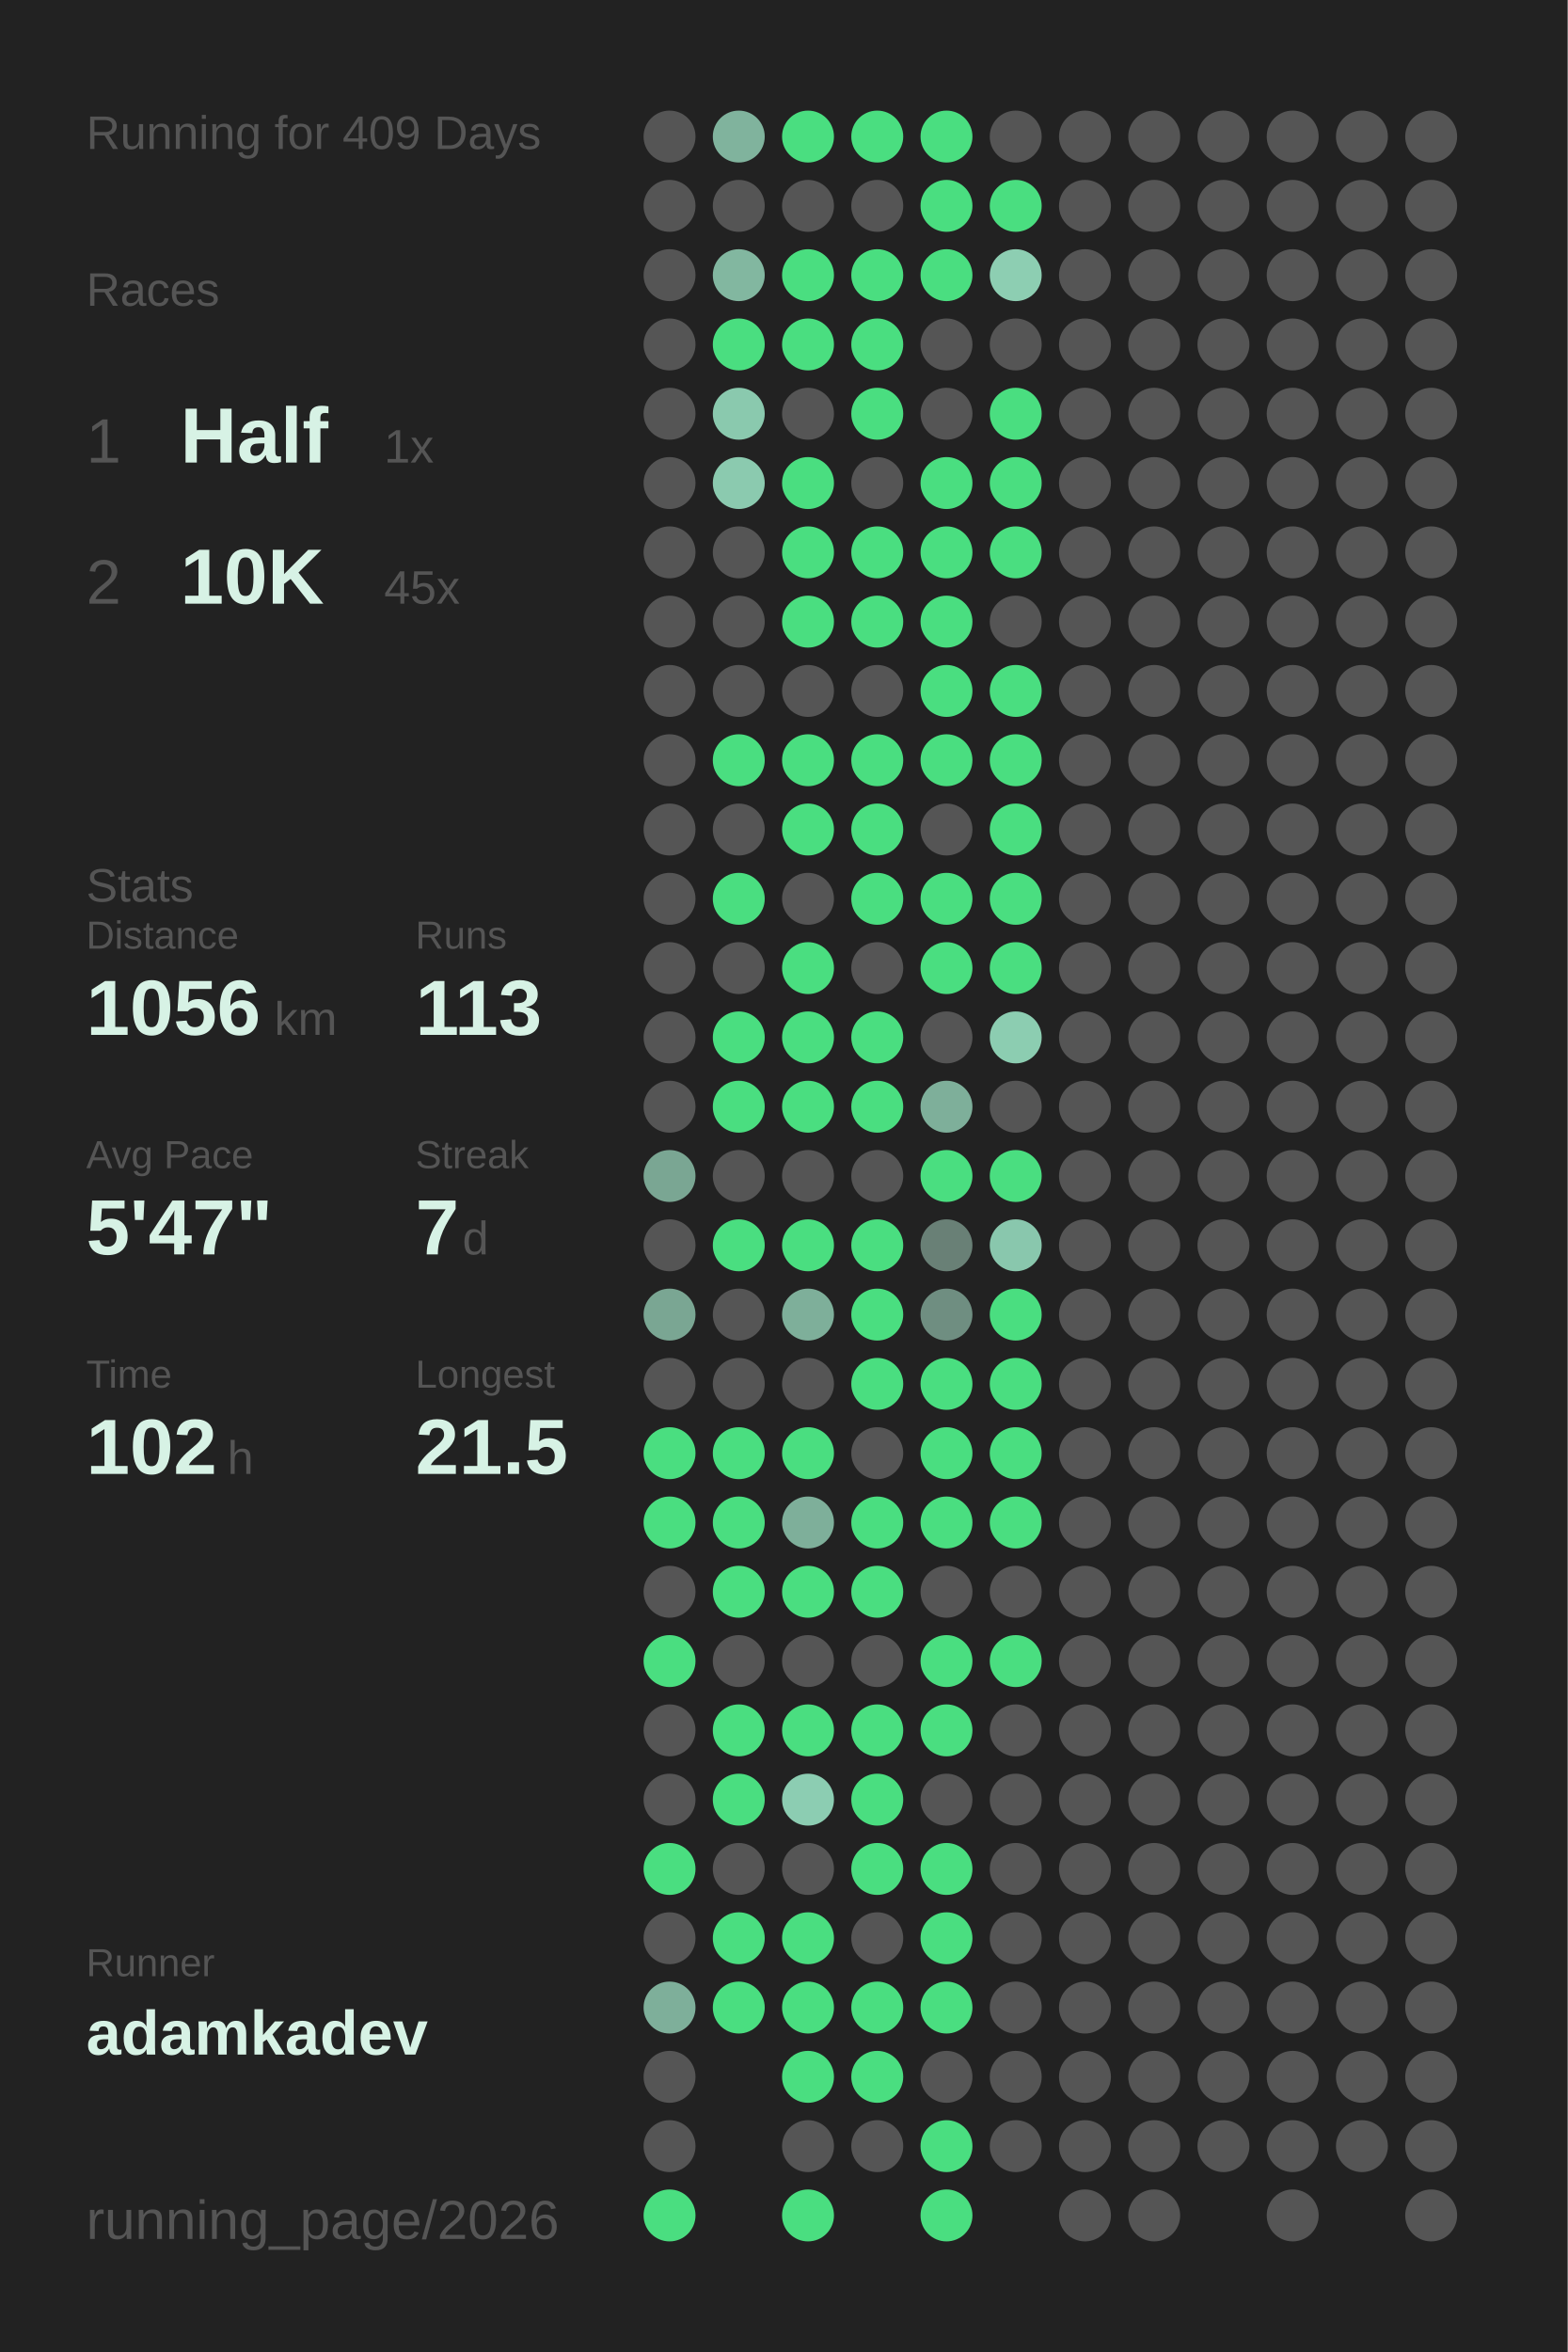
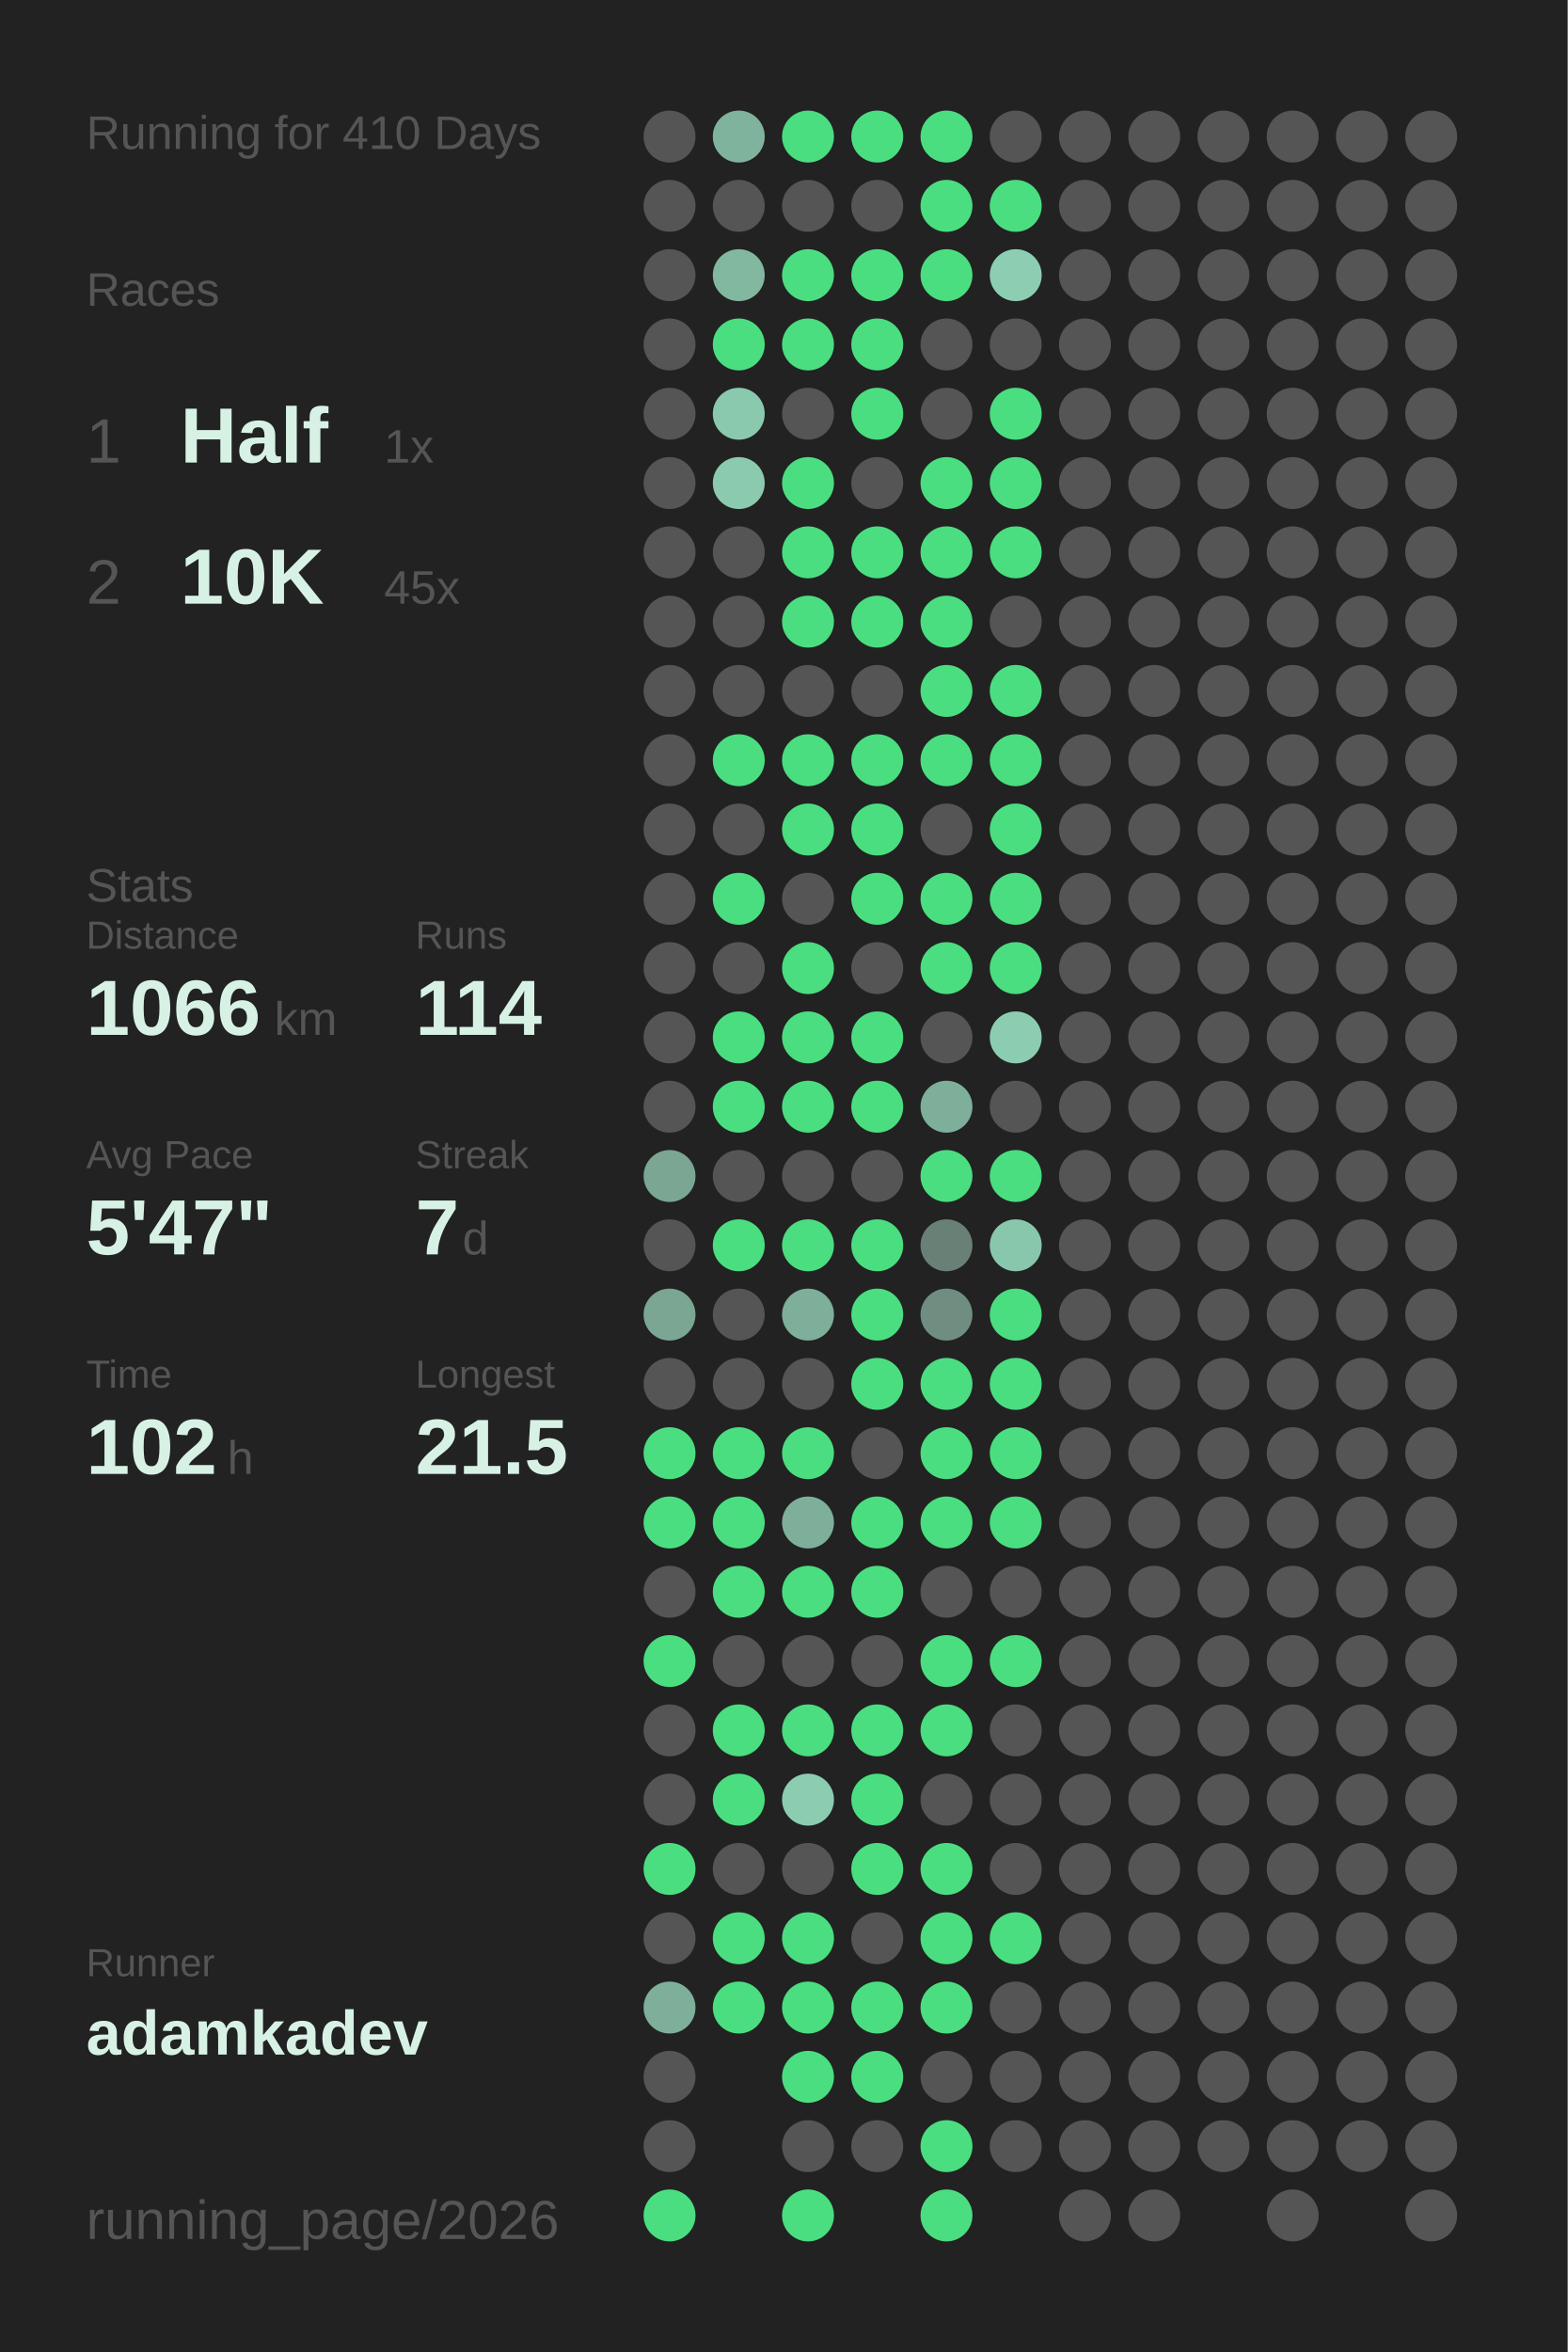
<svg xmlns="http://www.w3.org/2000/svg" baseProfile="full" height="300mm" version="1.1" viewBox="0,0,200,300" width="200mm">
  <defs />
  <rect fill="#222222" height="300" width="200" x="0" y="0" />
-   <text fill="#555555" style="font-size:6px; font-family:Arial;" x="11" y="19">Running for 409 Days</text>
+   <text fill="#555555" style="font-size:6px; font-family:Arial;" x="11" y="19">Running for 410 Days</text>
  <text fill="#555555" style="font-size:6px; font-family:Arial;" x="11" y="39">Races</text>
  <text fill="#555555" style="font-size:8px; font-family:Arial;" x="11" y="59">1</text>
  <text fill="#D7F2E5" style="font-size:10px; font-family:Arial; font-weight:bold;" x="23" y="59">Half</text>
  <text fill="#555555" style="font-size:6px; font-family:Arial;" x="49" y="59">1x</text>
  <text fill="#555555" style="font-size:8px; font-family:Arial;" x="11" y="77">2</text>
  <text fill="#D7F2E5" style="font-size:10px; font-family:Arial; font-weight:bold;" x="23" y="77">10K</text>
  <text fill="#555555" style="font-size:6px; font-family:Arial;" x="49" y="77">45x</text>
  <text fill="#555555" style="font-size:6px; font-family:Arial;" x="11" y="115">Stats</text>
  <text fill="#555555" style="font-size:5px; font-family:Arial;" x="11" y="121">Distance</text>
-   <text fill="#D7F2E5" style="font-size:10px; font-family:Arial; font-weight:bold;" x="11" y="132">1056</text>
+   <text fill="#D7F2E5" style="font-size:10px; font-family:Arial; font-weight:bold;" x="11" y="132">1066</text>
  <text fill="#555555" style="font-size:6px; font-family:Arial;" x="35" y="132">km</text>
  <text fill="#555555" style="font-size:5px; font-family:Arial;" x="53" y="121">Runs</text>
-   <text fill="#D7F2E5" style="font-size:10px; font-family:Arial; font-weight:bold;" x="53" y="132">113</text>
+   <text fill="#D7F2E5" style="font-size:10px; font-family:Arial; font-weight:bold;" x="53" y="132">114</text>
  <text fill="#555555" style="font-size:5px; font-family:Arial;" x="11" y="149">Avg Pace</text>
  <text fill="#D7F2E5" style="font-size:10px; font-family:Arial; font-weight:bold;" x="11" y="160">5'47"</text>
  <text fill="#555555" style="font-size:5px; font-family:Arial;" x="53" y="149">Streak</text>
  <text fill="#D7F2E5" style="font-size:10px; font-family:Arial; font-weight:bold;" x="53" y="160">7</text>
  <text fill="#555555" style="font-size:6px; font-family:Arial;" x="59" y="160">d</text>
  <text fill="#555555" style="font-size:5px; font-family:Arial;" x="11" y="177">Time</text>
  <text fill="#D7F2E5" style="font-size:10px; font-family:Arial; font-weight:bold;" x="11" y="188">102</text>
  <text fill="#555555" style="font-size:6px; font-family:Arial;" x="29" y="188">h</text>
  <text fill="#555555" style="font-size:5px; font-family:Arial;" x="53" y="177">Longest</text>
  <text fill="#D7F2E5" style="font-size:10px; font-family:Arial; font-weight:bold;" x="53" y="188">21.5</text>
  <text fill="#555555" style="font-size:5px; font-family:Arial;" x="11" y="252.065">Runner</text>
  <text fill="#D7F2E5" style="font-size:8px; font-family:Arial; font-weight:bold;" x="11" y="262.065">adamkadev</text>
  <text fill="#555555" style="font-size:7px; font-family:Arial;" x="11" y="285.581">running_page/2026</text>
  <circle cx="85.417" cy="17.419" fill="#555555" r="3.312" />
  <circle cx="85.417" cy="26.258" fill="#555555" r="3.312" />
  <circle cx="85.417" cy="35.097" fill="#555555" r="3.312" />
  <circle cx="85.417" cy="43.935" fill="#555555" r="3.312" />
  <circle cx="85.417" cy="52.774" fill="#555555" r="3.312" />
  <circle cx="85.417" cy="61.613" fill="#555555" r="3.312" />
  <circle cx="85.417" cy="70.452" fill="#555555" r="3.312" />
  <circle cx="85.417" cy="79.29" fill="#555555" r="3.312" />
  <circle cx="85.417" cy="88.129" fill="#555555" r="3.312" />
  <circle cx="85.417" cy="96.968" fill="#555555" r="3.312" />
  <circle cx="85.417" cy="105.806" fill="#555555" r="3.312" />
  <circle cx="85.417" cy="114.645" fill="#555555" r="3.312" />
  <circle cx="85.417" cy="123.484" fill="#555555" r="3.312" />
  <circle cx="85.417" cy="132.323" fill="#555555" r="3.312" />
  <circle cx="85.417" cy="141.161" fill="#555555" r="3.312" />
  <circle cx="85.417" cy="150" fill="#7aa693" r="3.312" />
  <circle cx="85.417" cy="158.839" fill="#555555" r="3.312" />
  <circle cx="85.417" cy="167.677" fill="#7aa693" r="3.312" />
  <circle cx="85.417" cy="176.516" fill="#555555" r="3.312" />
  <circle cx="85.417" cy="185.355" fill="#4ADE80" r="3.312" />
  <circle cx="85.417" cy="194.194" fill="#4ADE80" r="3.312" />
  <circle cx="85.417" cy="203.032" fill="#555555" r="3.312" />
  <circle cx="85.417" cy="211.871" fill="#4ADE80" r="3.312" />
  <circle cx="85.417" cy="220.71" fill="#555555" r="3.312" />
  <circle cx="85.417" cy="229.548" fill="#555555" r="3.312" />
  <circle cx="85.417" cy="238.387" fill="#4ADE80" r="3.312" />
  <circle cx="85.417" cy="247.226" fill="#555555" r="3.312" />
  <circle cx="85.417" cy="256.065" fill="#7eaf9a" r="3.312" />
  <circle cx="85.417" cy="264.903" fill="#555555" r="3.312" />
  <circle cx="85.417" cy="273.742" fill="#555555" r="3.312" />
  <circle cx="85.417" cy="282.581" fill="#4ADE80" r="3.312" />
  <circle cx="94.25" cy="17.419" fill="#80b39d" r="3.312" />
  <circle cx="94.25" cy="26.258" fill="#555555" r="3.312" />
  <circle cx="94.25" cy="35.097" fill="#82b7a0" r="3.312" />
  <circle cx="94.25" cy="43.935" fill="#4ADE80" r="3.312" />
  <circle cx="94.25" cy="52.774" fill="#8ac9ae" r="3.312" />
  <circle cx="94.25" cy="61.613" fill="#8bcaaf" r="3.312" />
  <circle cx="94.25" cy="70.452" fill="#555555" r="3.312" />
  <circle cx="94.25" cy="79.29" fill="#555555" r="3.312" />
  <circle cx="94.25" cy="88.129" fill="#555555" r="3.312" />
  <circle cx="94.25" cy="96.968" fill="#4ADE80" r="3.312" />
  <circle cx="94.25" cy="105.806" fill="#555555" r="3.312" />
  <circle cx="94.25" cy="114.645" fill="#4ADE80" r="3.312" />
  <circle cx="94.25" cy="123.484" fill="#555555" r="3.312" />
  <circle cx="94.25" cy="132.323" fill="#4ADE80" r="3.312" />
  <circle cx="94.25" cy="141.161" fill="#4ADE80" r="3.312" />
  <circle cx="94.25" cy="150" fill="#555555" r="3.312" />
  <circle cx="94.25" cy="158.839" fill="#4ADE80" r="3.312" />
  <circle cx="94.25" cy="167.677" fill="#555555" r="3.312" />
  <circle cx="94.25" cy="176.516" fill="#555555" r="3.312" />
  <circle cx="94.25" cy="185.355" fill="#4ADE80" r="3.312" />
  <circle cx="94.25" cy="194.194" fill="#4ADE80" r="3.312" />
  <circle cx="94.25" cy="203.032" fill="#4ADE80" r="3.312" />
  <circle cx="94.25" cy="211.871" fill="#555555" r="3.312" />
  <circle cx="94.25" cy="220.71" fill="#4ADE80" r="3.312" />
  <circle cx="94.25" cy="229.548" fill="#4ADE80" r="3.312" />
  <circle cx="94.25" cy="238.387" fill="#555555" r="3.312" />
  <circle cx="94.25" cy="247.226" fill="#4ADE80" r="3.312" />
  <circle cx="94.25" cy="256.065" fill="#4ADE80" r="3.312" />
  <circle cx="103.083" cy="17.419" fill="#4ADE80" r="3.312" />
  <circle cx="103.083" cy="26.258" fill="#555555" r="3.312" />
  <circle cx="103.083" cy="35.097" fill="#4ADE80" r="3.312" />
  <circle cx="103.083" cy="43.935" fill="#4ADE80" r="3.312" />
  <circle cx="103.083" cy="52.774" fill="#555555" r="3.312" />
  <circle cx="103.083" cy="61.613" fill="#4ADE80" r="3.312" />
  <circle cx="103.083" cy="70.452" fill="#4ADE80" r="3.312" />
  <circle cx="103.083" cy="79.29" fill="#4ADE80" r="3.312" />
  <circle cx="103.083" cy="88.129" fill="#555555" r="3.312" />
  <circle cx="103.083" cy="96.968" fill="#4ADE80" r="3.312" />
  <circle cx="103.083" cy="105.806" fill="#4ADE80" r="3.312" />
  <circle cx="103.083" cy="114.645" fill="#555555" r="3.312" />
  <circle cx="103.083" cy="123.484" fill="#4ADE80" r="3.312" />
  <circle cx="103.083" cy="132.323" fill="#4ADE80" r="3.312" />
  <circle cx="103.083" cy="141.161" fill="#4ADE80" r="3.312" />
  <circle cx="103.083" cy="150" fill="#555555" r="3.312" />
  <circle cx="103.083" cy="158.839" fill="#4ADE80" r="3.312" />
  <circle cx="103.083" cy="167.677" fill="#7eaf9a" r="3.312" />
  <circle cx="103.083" cy="176.516" fill="#555555" r="3.312" />
  <circle cx="103.083" cy="185.355" fill="#4ADE80" r="3.312" />
  <circle cx="103.083" cy="194.194" fill="#7eaf9a" r="3.312" />
  <circle cx="103.083" cy="203.032" fill="#4ADE80" r="3.312" />
  <circle cx="103.083" cy="211.871" fill="#555555" r="3.312" />
  <circle cx="103.083" cy="220.71" fill="#4ADE80" r="3.312" />
  <circle cx="103.083" cy="229.548" fill="#8ccdb2" r="3.312" />
  <circle cx="103.083" cy="238.387" fill="#555555" r="3.312" />
  <circle cx="103.083" cy="247.226" fill="#4ADE80" r="3.312" />
  <circle cx="103.083" cy="256.065" fill="#4ADE80" r="3.312" />
  <circle cx="103.083" cy="264.903" fill="#4ADE80" r="3.312" />
  <circle cx="103.083" cy="273.742" fill="#555555" r="3.312" />
  <circle cx="103.083" cy="282.581" fill="#4ADE80" r="3.312" />
  <circle cx="111.917" cy="17.419" fill="#4ADE80" r="3.312" />
  <circle cx="111.917" cy="26.258" fill="#555555" r="3.312" />
  <circle cx="111.917" cy="35.097" fill="#4ADE80" r="3.312" />
  <circle cx="111.917" cy="43.935" fill="#4ADE80" r="3.312" />
  <circle cx="111.917" cy="52.774" fill="#4ADE80" r="3.312" />
  <circle cx="111.917" cy="61.613" fill="#555555" r="3.312" />
  <circle cx="111.917" cy="70.452" fill="#4ADE80" r="3.312" />
  <circle cx="111.917" cy="79.29" fill="#4ADE80" r="3.312" />
  <circle cx="111.917" cy="88.129" fill="#555555" r="3.312" />
  <circle cx="111.917" cy="96.968" fill="#4ADE80" r="3.312" />
  <circle cx="111.917" cy="105.806" fill="#4ADE80" r="3.312" />
  <circle cx="111.917" cy="114.645" fill="#4ADE80" r="3.312" />
  <circle cx="111.917" cy="123.484" fill="#555555" r="3.312" />
  <circle cx="111.917" cy="132.323" fill="#4ADE80" r="3.312" />
  <circle cx="111.917" cy="141.161" fill="#4ADE80" r="3.312" />
  <circle cx="111.917" cy="150" fill="#555555" r="3.312" />
  <circle cx="111.917" cy="158.839" fill="#4ADE80" r="3.312" />
  <circle cx="111.917" cy="167.677" fill="#4ADE80" r="3.312" />
  <circle cx="111.917" cy="176.516" fill="#4ADE80" r="3.312" />
  <circle cx="111.917" cy="185.355" fill="#555555" r="3.312" />
  <circle cx="111.917" cy="194.194" fill="#4ADE80" r="3.312" />
  <circle cx="111.917" cy="203.032" fill="#4ADE80" r="3.312" />
  <circle cx="111.917" cy="211.871" fill="#555555" r="3.312" />
  <circle cx="111.917" cy="220.71" fill="#4ADE80" r="3.312" />
  <circle cx="111.917" cy="229.548" fill="#4ADE80" r="3.312" />
  <circle cx="111.917" cy="238.387" fill="#4ADE80" r="3.312" />
  <circle cx="111.917" cy="247.226" fill="#555555" r="3.312" />
  <circle cx="111.917" cy="256.065" fill="#4ADE80" r="3.312" />
  <circle cx="111.917" cy="264.903" fill="#4ADE80" r="3.312" />
  <circle cx="111.917" cy="273.742" fill="#555555" r="3.312" />
  <circle cx="120.75" cy="17.419" fill="#4ADE80" r="3.312" />
  <circle cx="120.75" cy="26.258" fill="#4ADE80" r="3.312" />
  <circle cx="120.75" cy="35.097" fill="#4ADE80" r="3.312" />
  <circle cx="120.75" cy="43.935" fill="#555555" r="3.312" />
  <circle cx="120.75" cy="52.774" fill="#555555" r="3.312" />
  <circle cx="120.75" cy="61.613" fill="#4ADE80" r="3.312" />
  <circle cx="120.75" cy="70.452" fill="#4ADE80" r="3.312" />
  <circle cx="120.75" cy="79.29" fill="#4ADE80" r="3.312" />
  <circle cx="120.75" cy="88.129" fill="#4ADE80" r="3.312" />
  <circle cx="120.75" cy="96.968" fill="#4ADE80" r="3.312" />
  <circle cx="120.75" cy="105.806" fill="#555555" r="3.312" />
  <circle cx="120.75" cy="114.645" fill="#4ADE80" r="3.312" />
  <circle cx="120.75" cy="123.484" fill="#4ADE80" r="3.312" />
  <circle cx="120.75" cy="132.323" fill="#555555" r="3.312" />
  <circle cx="120.75" cy="141.161" fill="#7eaf9a" r="3.312" />
  <circle cx="120.75" cy="150" fill="#4ADE80" r="3.312" />
  <circle cx="120.75" cy="158.839" fill="#698076" r="3.312" />
  <circle cx="120.75" cy="167.677" fill="#6f8e81" r="3.312" />
  <circle cx="120.75" cy="176.516" fill="#4ADE80" r="3.312" />
  <circle cx="120.75" cy="185.355" fill="#4ADE80" r="3.312" />
  <circle cx="120.75" cy="194.194" fill="#4ADE80" r="3.312" />
  <circle cx="120.75" cy="203.032" fill="#555555" r="3.312" />
  <circle cx="120.75" cy="211.871" fill="#4ADE80" r="3.312" />
  <circle cx="120.75" cy="220.71" fill="#4ADE80" r="3.312" />
  <circle cx="120.75" cy="229.548" fill="#555555" r="3.312" />
  <circle cx="120.75" cy="238.387" fill="#4ADE80" r="3.312" />
  <circle cx="120.75" cy="247.226" fill="#4ADE80" r="3.312" />
  <circle cx="120.75" cy="256.065" fill="#4ADE80" r="3.312" />
  <circle cx="120.75" cy="264.903" fill="#555555" r="3.312" />
  <circle cx="120.75" cy="273.742" fill="#4ADE80" r="3.312" />
  <circle cx="120.75" cy="282.581" fill="#4ADE80" r="3.312" />
  <circle cx="129.583" cy="17.419" fill="#555555" r="3.312" />
  <circle cx="129.583" cy="26.258" fill="#4ADE80" r="3.312" />
  <circle cx="129.583" cy="35.097" fill="#8dceb2" r="3.312" />
  <circle cx="129.583" cy="43.935" fill="#555555" r="3.312" />
  <circle cx="129.583" cy="52.774" fill="#4ADE80" r="3.312" />
  <circle cx="129.583" cy="61.613" fill="#4ADE80" r="3.312" />
  <circle cx="129.583" cy="70.452" fill="#4ADE80" r="3.312" />
  <circle cx="129.583" cy="79.29" fill="#555555" r="3.312" />
  <circle cx="129.583" cy="88.129" fill="#4ADE80" r="3.312" />
  <circle cx="129.583" cy="96.968" fill="#4ADE80" r="3.312" />
  <circle cx="129.583" cy="105.806" fill="#4ADE80" r="3.312" />
  <circle cx="129.583" cy="114.645" fill="#4ADE80" r="3.312" />
  <circle cx="129.583" cy="123.484" fill="#4ADE80" r="3.312" />
  <circle cx="129.583" cy="132.323" fill="#8ccdb1" r="3.312" />
  <circle cx="129.583" cy="141.161" fill="#555555" r="3.312" />
  <circle cx="129.583" cy="150" fill="#4ADE80" r="3.312" />
  <circle cx="129.583" cy="158.839" fill="#89c7ad" r="3.312" />
  <circle cx="129.583" cy="167.677" fill="#4ADE80" r="3.312" />
  <circle cx="129.583" cy="176.516" fill="#4ADE80" r="3.312" />
  <circle cx="129.583" cy="185.355" fill="#4ADE80" r="3.312" />
  <circle cx="129.583" cy="194.194" fill="#4ADE80" r="3.312" />
  <circle cx="129.583" cy="203.032" fill="#555555" r="3.312" />
  <circle cx="129.583" cy="211.871" fill="#4ADE80" r="3.312" />
  <circle cx="129.583" cy="220.71" fill="#555555" r="3.312" />
  <circle cx="129.583" cy="229.548" fill="#555555" r="3.312" />
  <circle cx="129.583" cy="238.387" fill="#555555" r="3.312" />
-   <circle cx="129.583" cy="247.226" fill="#555555" r="3.312" />
+   <circle cx="129.583" cy="247.226" fill="#4ADE80" r="3.312" />
  <circle cx="129.583" cy="256.065" fill="#555555" r="3.312" />
  <circle cx="129.583" cy="264.903" fill="#555555" r="3.312" />
  <circle cx="129.583" cy="273.742" fill="#555555" r="3.312" />
  <circle cx="138.417" cy="17.419" fill="#555555" r="3.312" />
  <circle cx="138.417" cy="26.258" fill="#555555" r="3.312" />
  <circle cx="138.417" cy="35.097" fill="#555555" r="3.312" />
  <circle cx="138.417" cy="43.935" fill="#555555" r="3.312" />
  <circle cx="138.417" cy="52.774" fill="#555555" r="3.312" />
  <circle cx="138.417" cy="61.613" fill="#555555" r="3.312" />
  <circle cx="138.417" cy="70.452" fill="#555555" r="3.312" />
  <circle cx="138.417" cy="79.29" fill="#555555" r="3.312" />
  <circle cx="138.417" cy="88.129" fill="#555555" r="3.312" />
  <circle cx="138.417" cy="96.968" fill="#555555" r="3.312" />
  <circle cx="138.417" cy="105.806" fill="#555555" r="3.312" />
  <circle cx="138.417" cy="114.645" fill="#555555" r="3.312" />
  <circle cx="138.417" cy="123.484" fill="#555555" r="3.312" />
  <circle cx="138.417" cy="132.323" fill="#555555" r="3.312" />
  <circle cx="138.417" cy="141.161" fill="#555555" r="3.312" />
  <circle cx="138.417" cy="150" fill="#555555" r="3.312" />
  <circle cx="138.417" cy="158.839" fill="#555555" r="3.312" />
  <circle cx="138.417" cy="167.677" fill="#555555" r="3.312" />
  <circle cx="138.417" cy="176.516" fill="#555555" r="3.312" />
  <circle cx="138.417" cy="185.355" fill="#555555" r="3.312" />
  <circle cx="138.417" cy="194.194" fill="#555555" r="3.312" />
  <circle cx="138.417" cy="203.032" fill="#555555" r="3.312" />
  <circle cx="138.417" cy="211.871" fill="#555555" r="3.312" />
  <circle cx="138.417" cy="220.71" fill="#555555" r="3.312" />
  <circle cx="138.417" cy="229.548" fill="#555555" r="3.312" />
  <circle cx="138.417" cy="238.387" fill="#555555" r="3.312" />
  <circle cx="138.417" cy="247.226" fill="#555555" r="3.312" />
  <circle cx="138.417" cy="256.065" fill="#555555" r="3.312" />
  <circle cx="138.417" cy="264.903" fill="#555555" r="3.312" />
  <circle cx="138.417" cy="273.742" fill="#555555" r="3.312" />
  <circle cx="138.417" cy="282.581" fill="#555555" r="3.312" />
  <circle cx="147.25" cy="17.419" fill="#555555" r="3.312" />
  <circle cx="147.25" cy="26.258" fill="#555555" r="3.312" />
  <circle cx="147.25" cy="35.097" fill="#555555" r="3.312" />
  <circle cx="147.25" cy="43.935" fill="#555555" r="3.312" />
  <circle cx="147.25" cy="52.774" fill="#555555" r="3.312" />
  <circle cx="147.25" cy="61.613" fill="#555555" r="3.312" />
  <circle cx="147.25" cy="70.452" fill="#555555" r="3.312" />
  <circle cx="147.25" cy="79.29" fill="#555555" r="3.312" />
  <circle cx="147.25" cy="88.129" fill="#555555" r="3.312" />
  <circle cx="147.25" cy="96.968" fill="#555555" r="3.312" />
  <circle cx="147.25" cy="105.806" fill="#555555" r="3.312" />
  <circle cx="147.25" cy="114.645" fill="#555555" r="3.312" />
  <circle cx="147.25" cy="123.484" fill="#555555" r="3.312" />
  <circle cx="147.25" cy="132.323" fill="#555555" r="3.312" />
  <circle cx="147.25" cy="141.161" fill="#555555" r="3.312" />
  <circle cx="147.25" cy="150" fill="#555555" r="3.312" />
  <circle cx="147.25" cy="158.839" fill="#555555" r="3.312" />
  <circle cx="147.25" cy="167.677" fill="#555555" r="3.312" />
  <circle cx="147.25" cy="176.516" fill="#555555" r="3.312" />
  <circle cx="147.25" cy="185.355" fill="#555555" r="3.312" />
  <circle cx="147.25" cy="194.194" fill="#555555" r="3.312" />
  <circle cx="147.25" cy="203.032" fill="#555555" r="3.312" />
  <circle cx="147.25" cy="211.871" fill="#555555" r="3.312" />
  <circle cx="147.25" cy="220.71" fill="#555555" r="3.312" />
  <circle cx="147.25" cy="229.548" fill="#555555" r="3.312" />
  <circle cx="147.25" cy="238.387" fill="#555555" r="3.312" />
  <circle cx="147.25" cy="247.226" fill="#555555" r="3.312" />
  <circle cx="147.25" cy="256.065" fill="#555555" r="3.312" />
  <circle cx="147.25" cy="264.903" fill="#555555" r="3.312" />
  <circle cx="147.25" cy="273.742" fill="#555555" r="3.312" />
  <circle cx="147.25" cy="282.581" fill="#555555" r="3.312" />
  <circle cx="156.083" cy="17.419" fill="#555555" r="3.312" />
  <circle cx="156.083" cy="26.258" fill="#555555" r="3.312" />
  <circle cx="156.083" cy="35.097" fill="#555555" r="3.312" />
  <circle cx="156.083" cy="43.935" fill="#555555" r="3.312" />
  <circle cx="156.083" cy="52.774" fill="#555555" r="3.312" />
  <circle cx="156.083" cy="61.613" fill="#555555" r="3.312" />
  <circle cx="156.083" cy="70.452" fill="#555555" r="3.312" />
  <circle cx="156.083" cy="79.29" fill="#555555" r="3.312" />
  <circle cx="156.083" cy="88.129" fill="#555555" r="3.312" />
  <circle cx="156.083" cy="96.968" fill="#555555" r="3.312" />
  <circle cx="156.083" cy="105.806" fill="#555555" r="3.312" />
  <circle cx="156.083" cy="114.645" fill="#555555" r="3.312" />
  <circle cx="156.083" cy="123.484" fill="#555555" r="3.312" />
  <circle cx="156.083" cy="132.323" fill="#555555" r="3.312" />
  <circle cx="156.083" cy="141.161" fill="#555555" r="3.312" />
  <circle cx="156.083" cy="150" fill="#555555" r="3.312" />
  <circle cx="156.083" cy="158.839" fill="#555555" r="3.312" />
  <circle cx="156.083" cy="167.677" fill="#555555" r="3.312" />
  <circle cx="156.083" cy="176.516" fill="#555555" r="3.312" />
  <circle cx="156.083" cy="185.355" fill="#555555" r="3.312" />
  <circle cx="156.083" cy="194.194" fill="#555555" r="3.312" />
  <circle cx="156.083" cy="203.032" fill="#555555" r="3.312" />
  <circle cx="156.083" cy="211.871" fill="#555555" r="3.312" />
  <circle cx="156.083" cy="220.71" fill="#555555" r="3.312" />
  <circle cx="156.083" cy="229.548" fill="#555555" r="3.312" />
  <circle cx="156.083" cy="238.387" fill="#555555" r="3.312" />
  <circle cx="156.083" cy="247.226" fill="#555555" r="3.312" />
  <circle cx="156.083" cy="256.065" fill="#555555" r="3.312" />
  <circle cx="156.083" cy="264.903" fill="#555555" r="3.312" />
  <circle cx="156.083" cy="273.742" fill="#555555" r="3.312" />
  <circle cx="164.917" cy="17.419" fill="#555555" r="3.312" />
  <circle cx="164.917" cy="26.258" fill="#555555" r="3.312" />
  <circle cx="164.917" cy="35.097" fill="#555555" r="3.312" />
  <circle cx="164.917" cy="43.935" fill="#555555" r="3.312" />
  <circle cx="164.917" cy="52.774" fill="#555555" r="3.312" />
  <circle cx="164.917" cy="61.613" fill="#555555" r="3.312" />
  <circle cx="164.917" cy="70.452" fill="#555555" r="3.312" />
  <circle cx="164.917" cy="79.29" fill="#555555" r="3.312" />
  <circle cx="164.917" cy="88.129" fill="#555555" r="3.312" />
  <circle cx="164.917" cy="96.968" fill="#555555" r="3.312" />
  <circle cx="164.917" cy="105.806" fill="#555555" r="3.312" />
  <circle cx="164.917" cy="114.645" fill="#555555" r="3.312" />
  <circle cx="164.917" cy="123.484" fill="#555555" r="3.312" />
  <circle cx="164.917" cy="132.323" fill="#555555" r="3.312" />
  <circle cx="164.917" cy="141.161" fill="#555555" r="3.312" />
  <circle cx="164.917" cy="150" fill="#555555" r="3.312" />
  <circle cx="164.917" cy="158.839" fill="#555555" r="3.312" />
  <circle cx="164.917" cy="167.677" fill="#555555" r="3.312" />
  <circle cx="164.917" cy="176.516" fill="#555555" r="3.312" />
  <circle cx="164.917" cy="185.355" fill="#555555" r="3.312" />
  <circle cx="164.917" cy="194.194" fill="#555555" r="3.312" />
  <circle cx="164.917" cy="203.032" fill="#555555" r="3.312" />
  <circle cx="164.917" cy="211.871" fill="#555555" r="3.312" />
  <circle cx="164.917" cy="220.71" fill="#555555" r="3.312" />
  <circle cx="164.917" cy="229.548" fill="#555555" r="3.312" />
  <circle cx="164.917" cy="238.387" fill="#555555" r="3.312" />
  <circle cx="164.917" cy="247.226" fill="#555555" r="3.312" />
  <circle cx="164.917" cy="256.065" fill="#555555" r="3.312" />
  <circle cx="164.917" cy="264.903" fill="#555555" r="3.312" />
  <circle cx="164.917" cy="273.742" fill="#555555" r="3.312" />
  <circle cx="164.917" cy="282.581" fill="#555555" r="3.312" />
  <circle cx="173.75" cy="17.419" fill="#555555" r="3.312" />
  <circle cx="173.75" cy="26.258" fill="#555555" r="3.312" />
  <circle cx="173.75" cy="35.097" fill="#555555" r="3.312" />
  <circle cx="173.75" cy="43.935" fill="#555555" r="3.312" />
  <circle cx="173.75" cy="52.774" fill="#555555" r="3.312" />
  <circle cx="173.75" cy="61.613" fill="#555555" r="3.312" />
  <circle cx="173.75" cy="70.452" fill="#555555" r="3.312" />
  <circle cx="173.75" cy="79.29" fill="#555555" r="3.312" />
  <circle cx="173.75" cy="88.129" fill="#555555" r="3.312" />
  <circle cx="173.75" cy="96.968" fill="#555555" r="3.312" />
  <circle cx="173.75" cy="105.806" fill="#555555" r="3.312" />
  <circle cx="173.75" cy="114.645" fill="#555555" r="3.312" />
  <circle cx="173.75" cy="123.484" fill="#555555" r="3.312" />
  <circle cx="173.75" cy="132.323" fill="#555555" r="3.312" />
  <circle cx="173.75" cy="141.161" fill="#555555" r="3.312" />
  <circle cx="173.75" cy="150" fill="#555555" r="3.312" />
  <circle cx="173.75" cy="158.839" fill="#555555" r="3.312" />
  <circle cx="173.75" cy="167.677" fill="#555555" r="3.312" />
  <circle cx="173.75" cy="176.516" fill="#555555" r="3.312" />
  <circle cx="173.75" cy="185.355" fill="#555555" r="3.312" />
  <circle cx="173.75" cy="194.194" fill="#555555" r="3.312" />
  <circle cx="173.75" cy="203.032" fill="#555555" r="3.312" />
  <circle cx="173.75" cy="211.871" fill="#555555" r="3.312" />
  <circle cx="173.75" cy="220.71" fill="#555555" r="3.312" />
  <circle cx="173.75" cy="229.548" fill="#555555" r="3.312" />
  <circle cx="173.75" cy="238.387" fill="#555555" r="3.312" />
  <circle cx="173.75" cy="247.226" fill="#555555" r="3.312" />
  <circle cx="173.75" cy="256.065" fill="#555555" r="3.312" />
  <circle cx="173.75" cy="264.903" fill="#555555" r="3.312" />
  <circle cx="173.75" cy="273.742" fill="#555555" r="3.312" />
  <circle cx="182.583" cy="17.419" fill="#555555" r="3.312" />
  <circle cx="182.583" cy="26.258" fill="#555555" r="3.312" />
  <circle cx="182.583" cy="35.097" fill="#555555" r="3.312" />
  <circle cx="182.583" cy="43.935" fill="#555555" r="3.312" />
  <circle cx="182.583" cy="52.774" fill="#555555" r="3.312" />
  <circle cx="182.583" cy="61.613" fill="#555555" r="3.312" />
  <circle cx="182.583" cy="70.452" fill="#555555" r="3.312" />
  <circle cx="182.583" cy="79.29" fill="#555555" r="3.312" />
  <circle cx="182.583" cy="88.129" fill="#555555" r="3.312" />
  <circle cx="182.583" cy="96.968" fill="#555555" r="3.312" />
  <circle cx="182.583" cy="105.806" fill="#555555" r="3.312" />
  <circle cx="182.583" cy="114.645" fill="#555555" r="3.312" />
  <circle cx="182.583" cy="123.484" fill="#555555" r="3.312" />
  <circle cx="182.583" cy="132.323" fill="#555555" r="3.312" />
  <circle cx="182.583" cy="141.161" fill="#555555" r="3.312" />
  <circle cx="182.583" cy="150" fill="#555555" r="3.312" />
  <circle cx="182.583" cy="158.839" fill="#555555" r="3.312" />
  <circle cx="182.583" cy="167.677" fill="#555555" r="3.312" />
  <circle cx="182.583" cy="176.516" fill="#555555" r="3.312" />
  <circle cx="182.583" cy="185.355" fill="#555555" r="3.312" />
  <circle cx="182.583" cy="194.194" fill="#555555" r="3.312" />
  <circle cx="182.583" cy="203.032" fill="#555555" r="3.312" />
  <circle cx="182.583" cy="211.871" fill="#555555" r="3.312" />
  <circle cx="182.583" cy="220.71" fill="#555555" r="3.312" />
  <circle cx="182.583" cy="229.548" fill="#555555" r="3.312" />
  <circle cx="182.583" cy="238.387" fill="#555555" r="3.312" />
  <circle cx="182.583" cy="247.226" fill="#555555" r="3.312" />
  <circle cx="182.583" cy="256.065" fill="#555555" r="3.312" />
  <circle cx="182.583" cy="264.903" fill="#555555" r="3.312" />
  <circle cx="182.583" cy="273.742" fill="#555555" r="3.312" />
  <circle cx="182.583" cy="282.581" fill="#555555" r="3.312" />
</svg>
